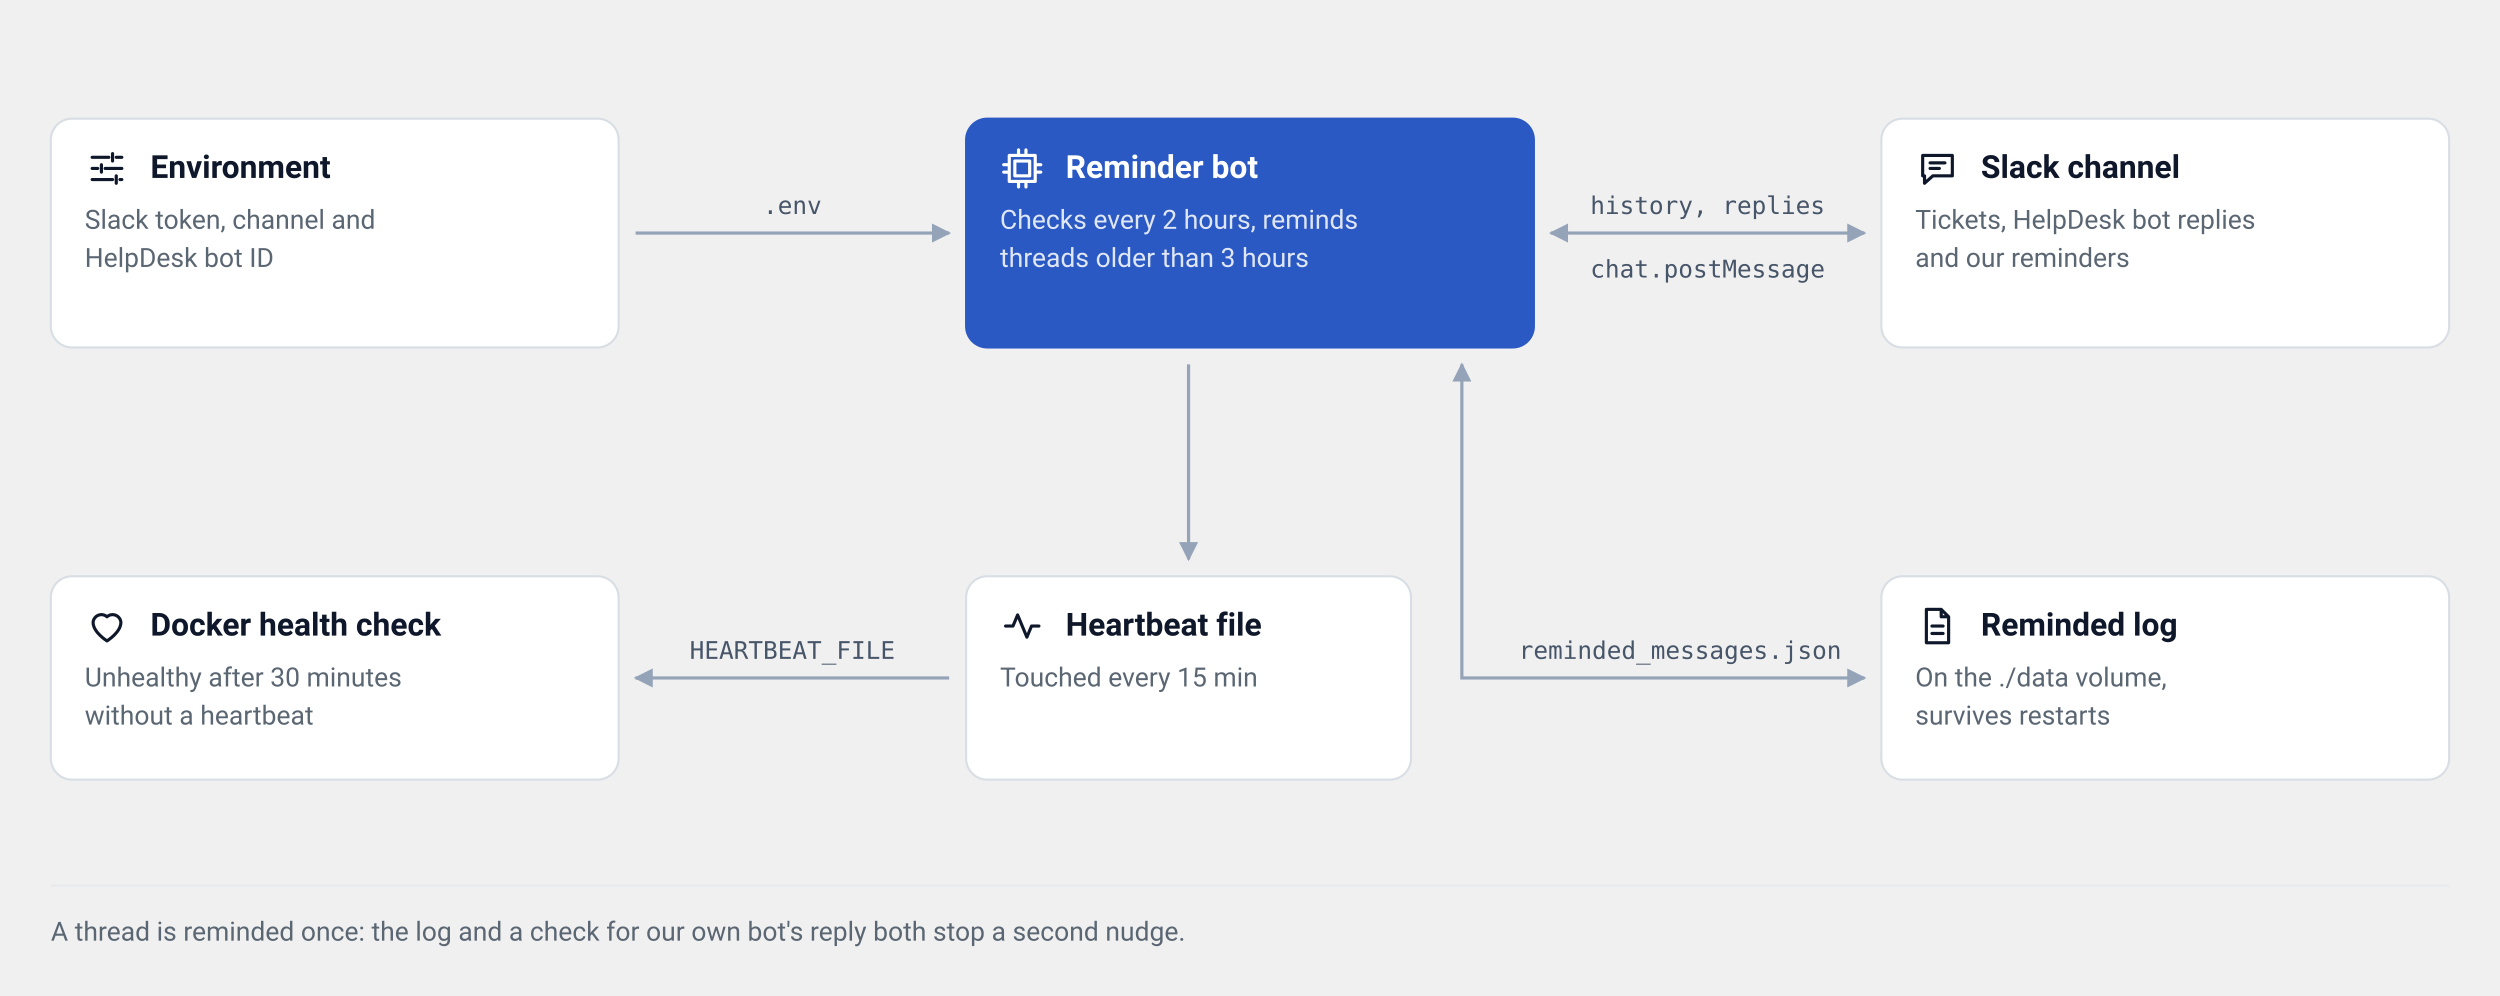
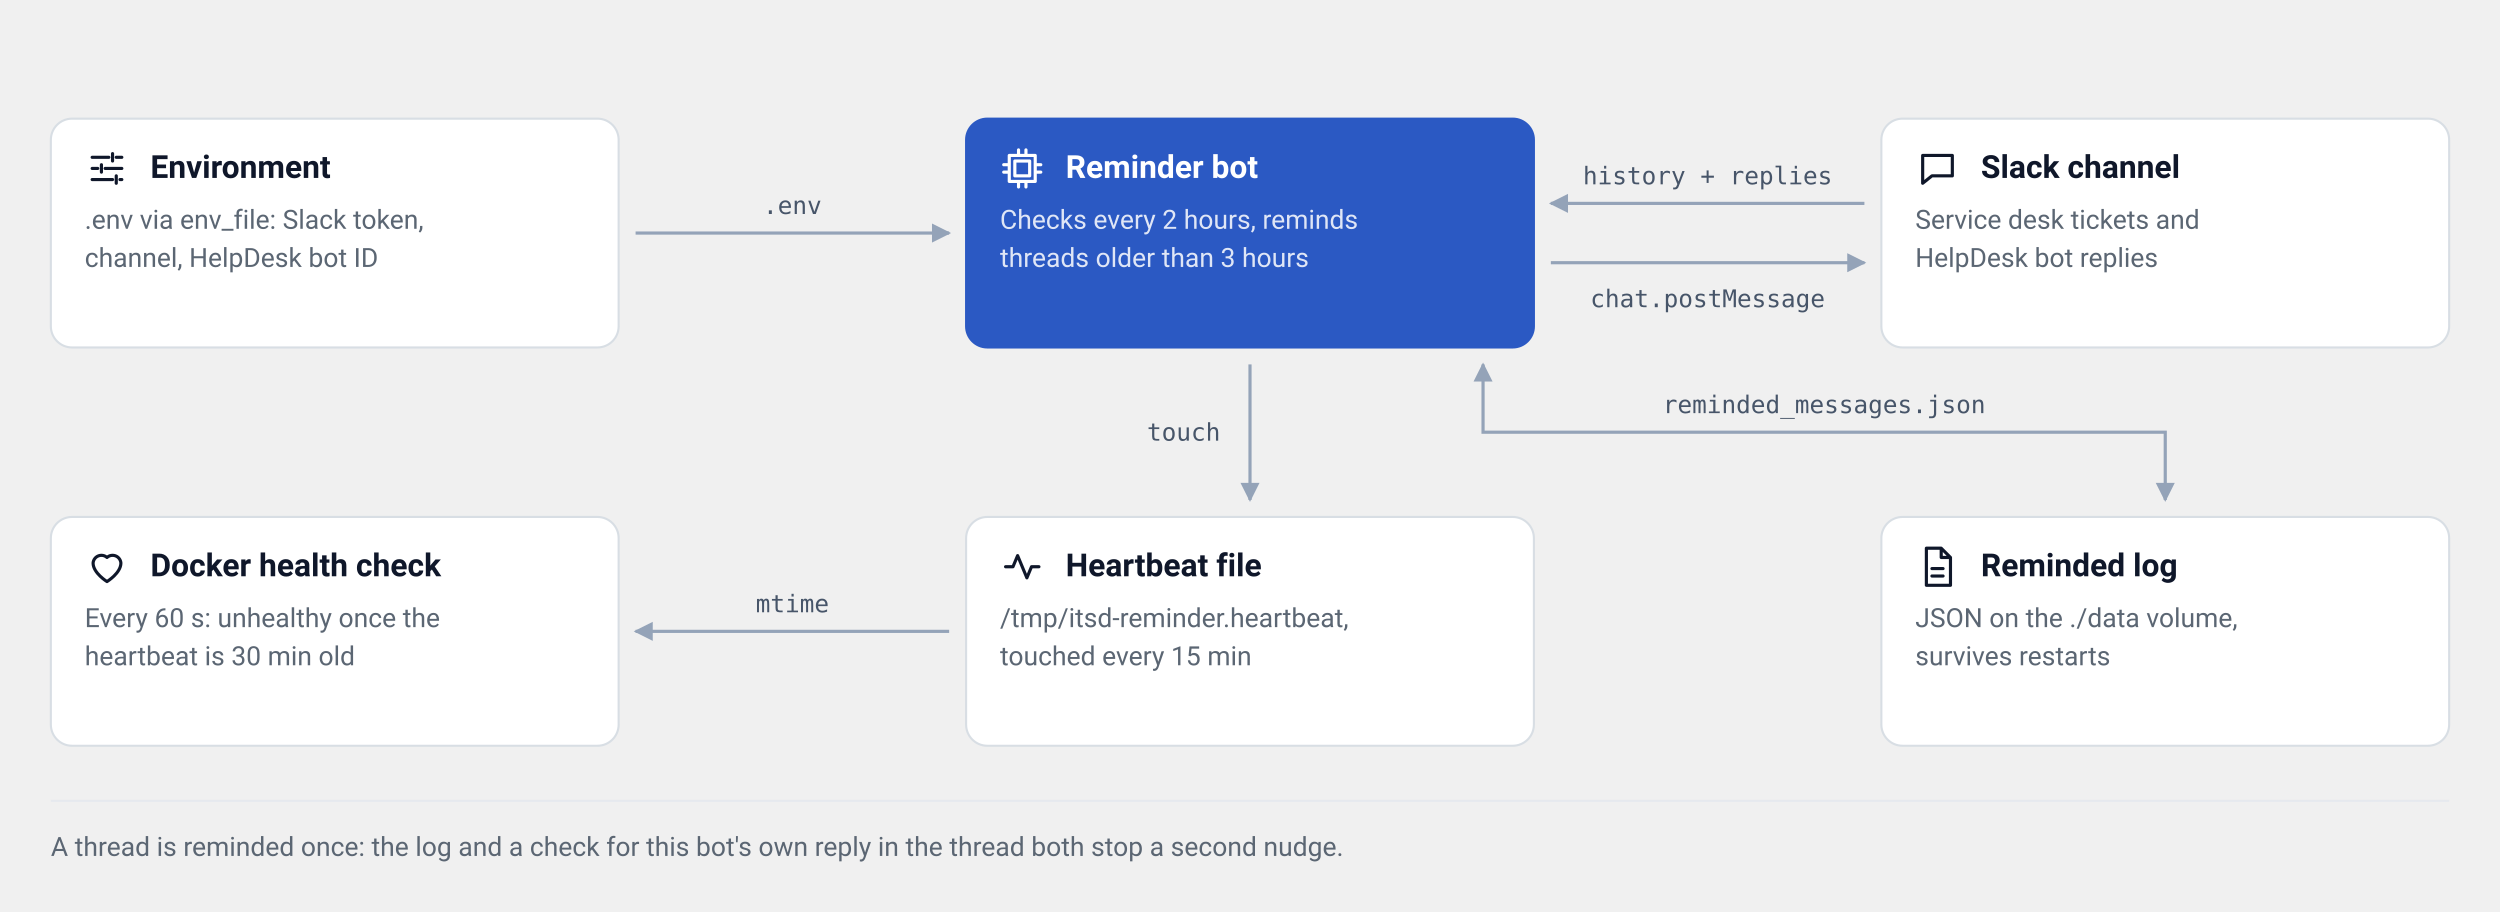
- <svg xmlns="http://www.w3.org/2000/svg" viewBox="0 0 1180 470" width="1180" height="470" role="img" aria-label="The reminder bot runs in one Docker container configured from .env. It reads the service desk channel and posts reminders through the Slack Web API, keeps a log of reminded threads on the ./data volume, and touches a heartbeat file that the Docker health check watches.">
+ <svg xmlns="http://www.w3.org/2000/svg" viewBox="0 0 1180 430" width="1180" height="430" role="img" aria-label="The reminder bot runs in one Docker container configured from .env. It reads the service desk channel's history and replies through the Slack Web API and posts reminders with chat.postMessage, keeps a log of handled threads on the ./data volume, and touches a heartbeat file that the Docker health check reads.">
  <defs>
    <marker id="a" viewBox="0 0 10 10" refX="9" refY="5" markerWidth="6" markerHeight="6" orient="auto-start-reverse">
      <path d="M0 0 10 5 0 10z" fill="#94a3b8" />
+     </marker>
+     <marker id="b" viewBox="0 0 10 10" refX="1" refY="5" markerWidth="6" markerHeight="6" orient="auto">
+       <path d="M10 0 0 5 10 10z" fill="#94a3b8" />
    </marker>
  </defs>
  <rect x="24" y="56" width="268" height="108" rx="10" fill="#ffffff" stroke="#d8dee4" stroke-width="1" />
  <g transform="translate(40.0,69.0) scale(0.875)" fill="none" stroke="#0f172a" stroke-width="1.7" stroke-linecap="round" stroke-linejoin="round">
    <path d="M4 6h9 M17 6h3 M4 12h3 M11 12h9 M4 18h11 M19 18h1 M15 4v4 M9 10v4 M17 16v4" />
  </g>
  <text x="71.0" y="84.0" font-family="system-ui,-apple-system,'Segoe UI',Roboto,Helvetica,Arial,sans-serif" font-size="15" fill="#0f172a" text-anchor="start" font-weight="600">Environment</text>
-   <text x="40.0" y="108.0" font-family="system-ui,-apple-system,'Segoe UI',Roboto,Helvetica,Arial,sans-serif" font-size="12.5" fill="#5b6673" text-anchor="start">Slack token, channel and</text>
-   <text x="40.0" y="126.0" font-family="system-ui,-apple-system,'Segoe UI',Roboto,Helvetica,Arial,sans-serif" font-size="12.5" fill="#5b6673" text-anchor="start">HelpDesk bot ID</text>
+   <text x="40.0" y="108.0" font-family="system-ui,-apple-system,'Segoe UI',Roboto,Helvetica,Arial,sans-serif" font-size="12.5" fill="#5b6673" text-anchor="start">.env via env_file: Slack token,</text>
+   <text x="40.0" y="126.0" font-family="system-ui,-apple-system,'Segoe UI',Roboto,Helvetica,Arial,sans-serif" font-size="12.5" fill="#5b6673" text-anchor="start">channel, HelpDesk bot ID</text>
  <rect x="456" y="56" width="268" height="108" rx="10" fill="#2b59c3" stroke="#2b59c3" stroke-width="1" />
  <g transform="translate(472.0,69.0) scale(0.875)" fill="none" stroke="#ffffff" stroke-width="1.7" stroke-linecap="round" stroke-linejoin="round">
    <path d="M8 8h8v8H8z M5 5h14v14H5z M10 2v3 M14 2v3 M10 19v3 M14 19v3 M2 10h3 M2 14h3 M19 10h3 M19 14h3" />
  </g>
  <text x="503.0" y="84.0" font-family="system-ui,-apple-system,'Segoe UI',Roboto,Helvetica,Arial,sans-serif" font-size="15" fill="#ffffff" text-anchor="start" font-weight="600">Reminder bot</text>
  <text x="472.0" y="108.0" font-family="system-ui,-apple-system,'Segoe UI',Roboto,Helvetica,Arial,sans-serif" font-size="12.5" fill="#ffffff" text-anchor="start" opacity="0.85">Checks every 2 hours, reminds</text>
  <text x="472.0" y="126.0" font-family="system-ui,-apple-system,'Segoe UI',Roboto,Helvetica,Arial,sans-serif" font-size="12.5" fill="#ffffff" text-anchor="start" opacity="0.85">threads older than 3 hours</text>
  <rect x="888" y="56" width="268" height="108" rx="10" fill="#ffffff" stroke="#d8dee4" stroke-width="1" />
  <g transform="translate(904.0,69.0) scale(0.875)" fill="none" stroke="#0f172a" stroke-width="1.7" stroke-linecap="round" stroke-linejoin="round">
-     <path d="M4 5h16v11H9.5L5 20v-4H4z M8 9h8 M8 12h5" />
+     <path d="M4 5h16v11H9l-5 4z" />
  </g>
  <text x="935.0" y="84.0" font-family="system-ui,-apple-system,'Segoe UI',Roboto,Helvetica,Arial,sans-serif" font-size="15" fill="#0f172a" text-anchor="start" font-weight="600">Slack channel</text>
-   <text x="904.0" y="108.0" font-family="system-ui,-apple-system,'Segoe UI',Roboto,Helvetica,Arial,sans-serif" font-size="12.5" fill="#5b6673" text-anchor="start">Tickets, HelpDesk bot replies</text>
-   <text x="904.0" y="126.0" font-family="system-ui,-apple-system,'Segoe UI',Roboto,Helvetica,Arial,sans-serif" font-size="12.5" fill="#5b6673" text-anchor="start">and our reminders</text>
-   <rect x="24" y="272" width="268" height="96" rx="10" fill="#ffffff" stroke="#d8dee4" stroke-width="1" />
-   <g transform="translate(40.0,285.0) scale(0.875)" fill="none" stroke="#0f172a" stroke-width="1.7" stroke-linecap="round" stroke-linejoin="round">
+   <text x="904.0" y="108.0" font-family="system-ui,-apple-system,'Segoe UI',Roboto,Helvetica,Arial,sans-serif" font-size="12.5" fill="#5b6673" text-anchor="start">Service desk tickets and</text>
+   <text x="904.0" y="126.0" font-family="system-ui,-apple-system,'Segoe UI',Roboto,Helvetica,Arial,sans-serif" font-size="12.5" fill="#5b6673" text-anchor="start">HelpDesk bot replies</text>
+   <rect x="24" y="244" width="268" height="108" rx="10" fill="#ffffff" stroke="#d8dee4" stroke-width="1" />
+   <g transform="translate(40.0,257.0) scale(0.875)" fill="none" stroke="#0f172a" stroke-width="1.7" stroke-linecap="round" stroke-linejoin="round">
    <path d="M12 20s-7.5-4.6-7.5-10A4.5 4.5 0 0 1 12 7a4.5 4.5 0 0 1 7.5 3c0 5.4-7.5 10-7.5 10z" />
  </g>
-   <text x="71.0" y="300.0" font-family="system-ui,-apple-system,'Segoe UI',Roboto,Helvetica,Arial,sans-serif" font-size="15" fill="#0f172a" text-anchor="start" font-weight="600">Docker health check</text>
-   <text x="40.0" y="324.0" font-family="system-ui,-apple-system,'Segoe UI',Roboto,Helvetica,Arial,sans-serif" font-size="12.5" fill="#5b6673" text-anchor="start">Unhealthy after 30 minutes</text>
-   <text x="40.0" y="342.0" font-family="system-ui,-apple-system,'Segoe UI',Roboto,Helvetica,Arial,sans-serif" font-size="12.5" fill="#5b6673" text-anchor="start">without a heartbeat</text>
-   <rect x="456" y="272" width="210" height="96" rx="10" fill="#ffffff" stroke="#d8dee4" stroke-width="1" />
-   <g transform="translate(472.0,285.0) scale(0.875)" fill="none" stroke="#0f172a" stroke-width="1.7" stroke-linecap="round" stroke-linejoin="round">
+   <text x="71.0" y="272.0" font-family="system-ui,-apple-system,'Segoe UI',Roboto,Helvetica,Arial,sans-serif" font-size="15" fill="#0f172a" text-anchor="start" font-weight="600">Docker health check</text>
+   <text x="40.0" y="296.0" font-family="system-ui,-apple-system,'Segoe UI',Roboto,Helvetica,Arial,sans-serif" font-size="12.5" fill="#5b6673" text-anchor="start">Every 60 s: unhealthy once the</text>
+   <text x="40.0" y="314.0" font-family="system-ui,-apple-system,'Segoe UI',Roboto,Helvetica,Arial,sans-serif" font-size="12.5" fill="#5b6673" text-anchor="start">heartbeat is 30 min old</text>
+   <rect x="456" y="244" width="268" height="108" rx="10" fill="#ffffff" stroke="#d8dee4" stroke-width="1" />
+   <g transform="translate(472.0,257.0) scale(0.875)" fill="none" stroke="#0f172a" stroke-width="1.7" stroke-linecap="round" stroke-linejoin="round">
    <path d="M3 12h4l2.5-6 5 12 2.5-6h4" />
  </g>
-   <text x="503.0" y="300.0" font-family="system-ui,-apple-system,'Segoe UI',Roboto,Helvetica,Arial,sans-serif" font-size="15" fill="#0f172a" text-anchor="start" font-weight="600">Heartbeat file</text>
-   <text x="472.0" y="324.0" font-family="system-ui,-apple-system,'Segoe UI',Roboto,Helvetica,Arial,sans-serif" font-size="12.5" fill="#5b6673" text-anchor="start">Touched every 15 min</text>
-   <rect x="888" y="272" width="268" height="96" rx="10" fill="#ffffff" stroke="#d8dee4" stroke-width="1" />
-   <g transform="translate(904.0,285.0) scale(0.875)" fill="none" stroke="#0f172a" stroke-width="1.7" stroke-linecap="round" stroke-linejoin="round">
-     <path d="M6 3h8l4 4v14H6z M14 3v4h4 M9 12h6 M9 16h6" />
+   <text x="503.0" y="272.0" font-family="system-ui,-apple-system,'Segoe UI',Roboto,Helvetica,Arial,sans-serif" font-size="15" fill="#0f172a" text-anchor="start" font-weight="600">Heartbeat file</text>
+   <text x="472.0" y="296.0" font-family="system-ui,-apple-system,'Segoe UI',Roboto,Helvetica,Arial,sans-serif" font-size="12.5" fill="#5b6673" text-anchor="start">/tmp/itsd-reminder.heartbeat,</text>
+   <text x="472.0" y="314.0" font-family="system-ui,-apple-system,'Segoe UI',Roboto,Helvetica,Arial,sans-serif" font-size="12.5" fill="#5b6673" text-anchor="start">touched every 15 min</text>
+   <rect x="888" y="244" width="268" height="108" rx="10" fill="#ffffff" stroke="#d8dee4" stroke-width="1" />
+   <g transform="translate(904.0,257.0) scale(0.875)" fill="none" stroke="#0f172a" stroke-width="1.7" stroke-linecap="round" stroke-linejoin="round">
+     <path d="M6 2h8l5 5v15H6z M14 2v5h5 M9 13h6 M9 17h6" />
  </g>
-   <text x="935.0" y="300.0" font-family="system-ui,-apple-system,'Segoe UI',Roboto,Helvetica,Arial,sans-serif" font-size="15" fill="#0f172a" text-anchor="start" font-weight="600">Reminded log</text>
-   <text x="904.0" y="324.0" font-family="system-ui,-apple-system,'Segoe UI',Roboto,Helvetica,Arial,sans-serif" font-size="12.5" fill="#5b6673" text-anchor="start">On the ./data volume,</text>
-   <text x="904.0" y="342.0" font-family="system-ui,-apple-system,'Segoe UI',Roboto,Helvetica,Arial,sans-serif" font-size="12.5" fill="#5b6673" text-anchor="start">survives restarts</text>
+   <text x="935.0" y="272.0" font-family="system-ui,-apple-system,'Segoe UI',Roboto,Helvetica,Arial,sans-serif" font-size="15" fill="#0f172a" text-anchor="start" font-weight="600">Reminded log</text>
+   <text x="904.0" y="296.0" font-family="system-ui,-apple-system,'Segoe UI',Roboto,Helvetica,Arial,sans-serif" font-size="12.5" fill="#5b6673" text-anchor="start">JSON on the ./data volume,</text>
+   <text x="904.0" y="314.0" font-family="system-ui,-apple-system,'Segoe UI',Roboto,Helvetica,Arial,sans-serif" font-size="12.5" fill="#5b6673" text-anchor="start">survives restarts</text>
  <polyline points="300,110.0 448,110.0" fill="none" stroke="#94a3b8" stroke-width="1.5" marker-end="url(#a)" />
  <text x="374.0" y="101.0" font-family="ui-monospace,SFMono-Regular,'SF Mono',Menlo,Consolas,monospace" font-size="11.5" fill="#475569" text-anchor="middle">.env</text>
-   <polyline points="732,110.0 880,110.0" fill="none" stroke="#94a3b8" stroke-width="1.5" marker-end="url(#a)" marker-start="url(#a)" />
-   <text x="806.0" y="101.0" font-family="ui-monospace,SFMono-Regular,'SF Mono',Menlo,Consolas,monospace" font-size="11.5" fill="#475569" text-anchor="middle">history, replies</text>
-   <text x="806.0" y="131.0" font-family="ui-monospace,SFMono-Regular,'SF Mono',Menlo,Consolas,monospace" font-size="11.5" fill="#475569" text-anchor="middle">chat.postMessage</text>
-   <polyline points="561.0,172 561.0,264" fill="none" stroke="#94a3b8" stroke-width="1.5" marker-end="url(#a)" />
-   <polyline points="448,320.0 300,320.0" fill="none" stroke="#94a3b8" stroke-width="1.5" marker-end="url(#a)" />
-   <text x="374.0" y="311.0" font-family="ui-monospace,SFMono-Regular,'SF Mono',Menlo,Consolas,monospace" font-size="11.5" fill="#475569" text-anchor="middle">HEARTBEAT_FILE</text>
-   <polyline points="690,172 690,320.0 880,320.0" fill="none" stroke="#94a3b8" stroke-width="1.5" marker-end="url(#a)" marker-start="url(#a)" />
-   <text x="793.0" y="311.0" font-family="ui-monospace,SFMono-Regular,'SF Mono',Menlo,Consolas,monospace" font-size="11.5" fill="#475569" text-anchor="middle">reminded_messages.json</text>
-   <line x1="24" y1="418" x2="1156" y2="418" stroke="#e6e9ee" stroke-width="1" />
-   <text x="24.0" y="444.0" font-family="system-ui,-apple-system,'Segoe UI',Roboto,Helvetica,Arial,sans-serif" font-size="12.5" fill="#5b6673" text-anchor="start">A thread is reminded once: the log and a check for our own bot's reply both stop a second nudge.</text>
+   <polyline points="880,96.0 732,96.0" fill="none" stroke="#94a3b8" stroke-width="1.5" marker-end="url(#a)" />
+   <text x="806.0" y="87.0" font-family="ui-monospace,SFMono-Regular,'SF Mono',Menlo,Consolas,monospace" font-size="11.5" fill="#475569" text-anchor="middle">history + replies</text>
+   <polyline points="732,124.0 880,124.0" fill="none" stroke="#94a3b8" stroke-width="1.5" marker-end="url(#a)" />
+   <text x="806.0" y="145.0" font-family="ui-monospace,SFMono-Regular,'SF Mono',Menlo,Consolas,monospace" font-size="11.5" fill="#475569" text-anchor="middle">chat.postMessage</text>
+   <polyline points="590.0,172 590.0,236" fill="none" stroke="#94a3b8" stroke-width="1.5" marker-end="url(#a)" />
+   <text x="576.0" y="208.0" font-family="ui-monospace,SFMono-Regular,'SF Mono',Menlo,Consolas,monospace" font-size="11.5" fill="#475569" text-anchor="end">touch</text>
+   <polyline points="448,298.0 300,298.0" fill="none" stroke="#94a3b8" stroke-width="1.5" marker-end="url(#a)" />
+   <text x="374.0" y="289.0" font-family="ui-monospace,SFMono-Regular,'SF Mono',Menlo,Consolas,monospace" font-size="11.5" fill="#475569" text-anchor="middle">mtime</text>
+   <polyline points="700,172 700,204.0 1022.0,204.0 1022.0,236" fill="none" stroke="#94a3b8" stroke-width="1.5" marker-end="url(#a)" marker-start="url(#b)" />
+   <text x="861.0" y="195.0" font-family="ui-monospace,SFMono-Regular,'SF Mono',Menlo,Consolas,monospace" font-size="11.5" fill="#475569" text-anchor="middle">reminded_messages.json</text>
+   <line x1="24" y1="378" x2="1156" y2="378" stroke="#e6e9ee" stroke-width="1" />
+   <text x="24.0" y="404.0" font-family="system-ui,-apple-system,'Segoe UI',Roboto,Helvetica,Arial,sans-serif" font-size="12.5" fill="#5b6673" text-anchor="start">A thread is reminded once: the log and a check for this bot's own reply in the thread both stop a second nudge.</text>
</svg>
